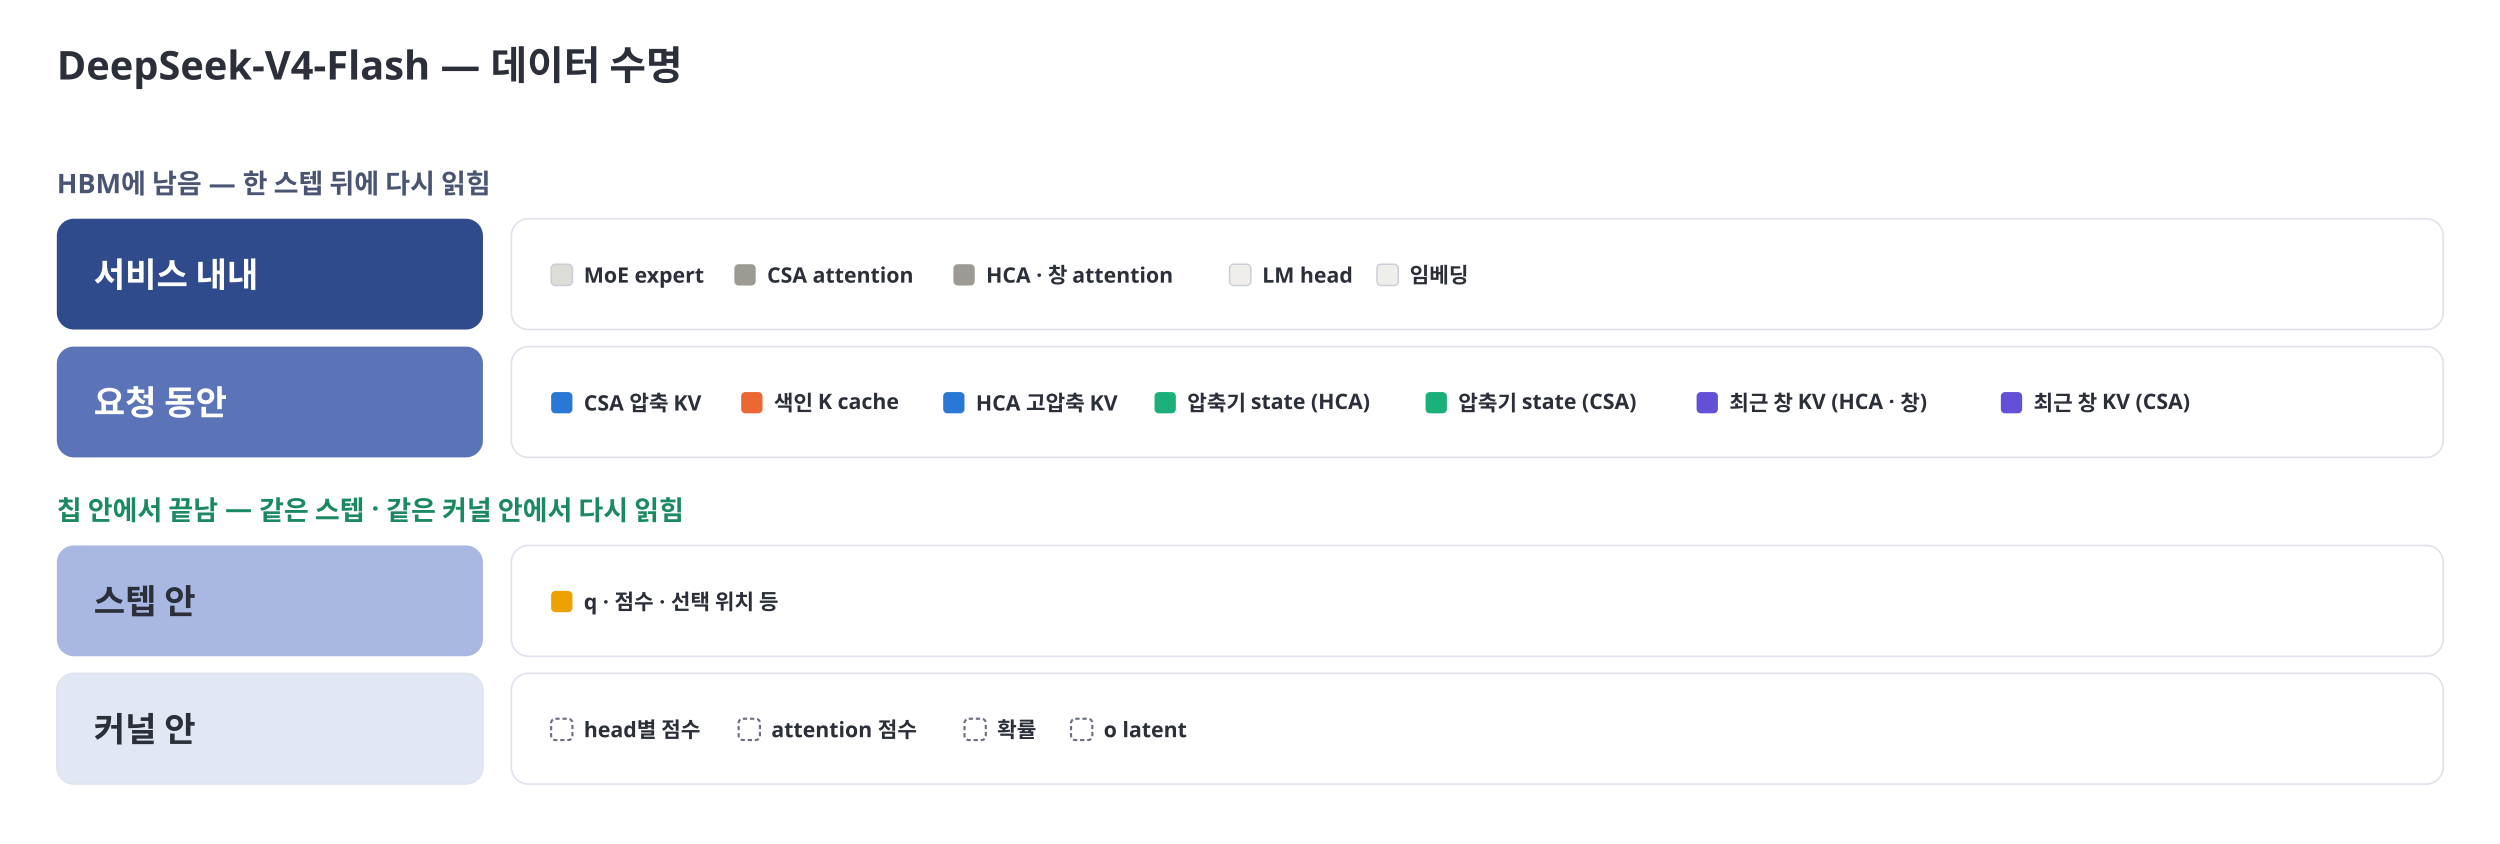
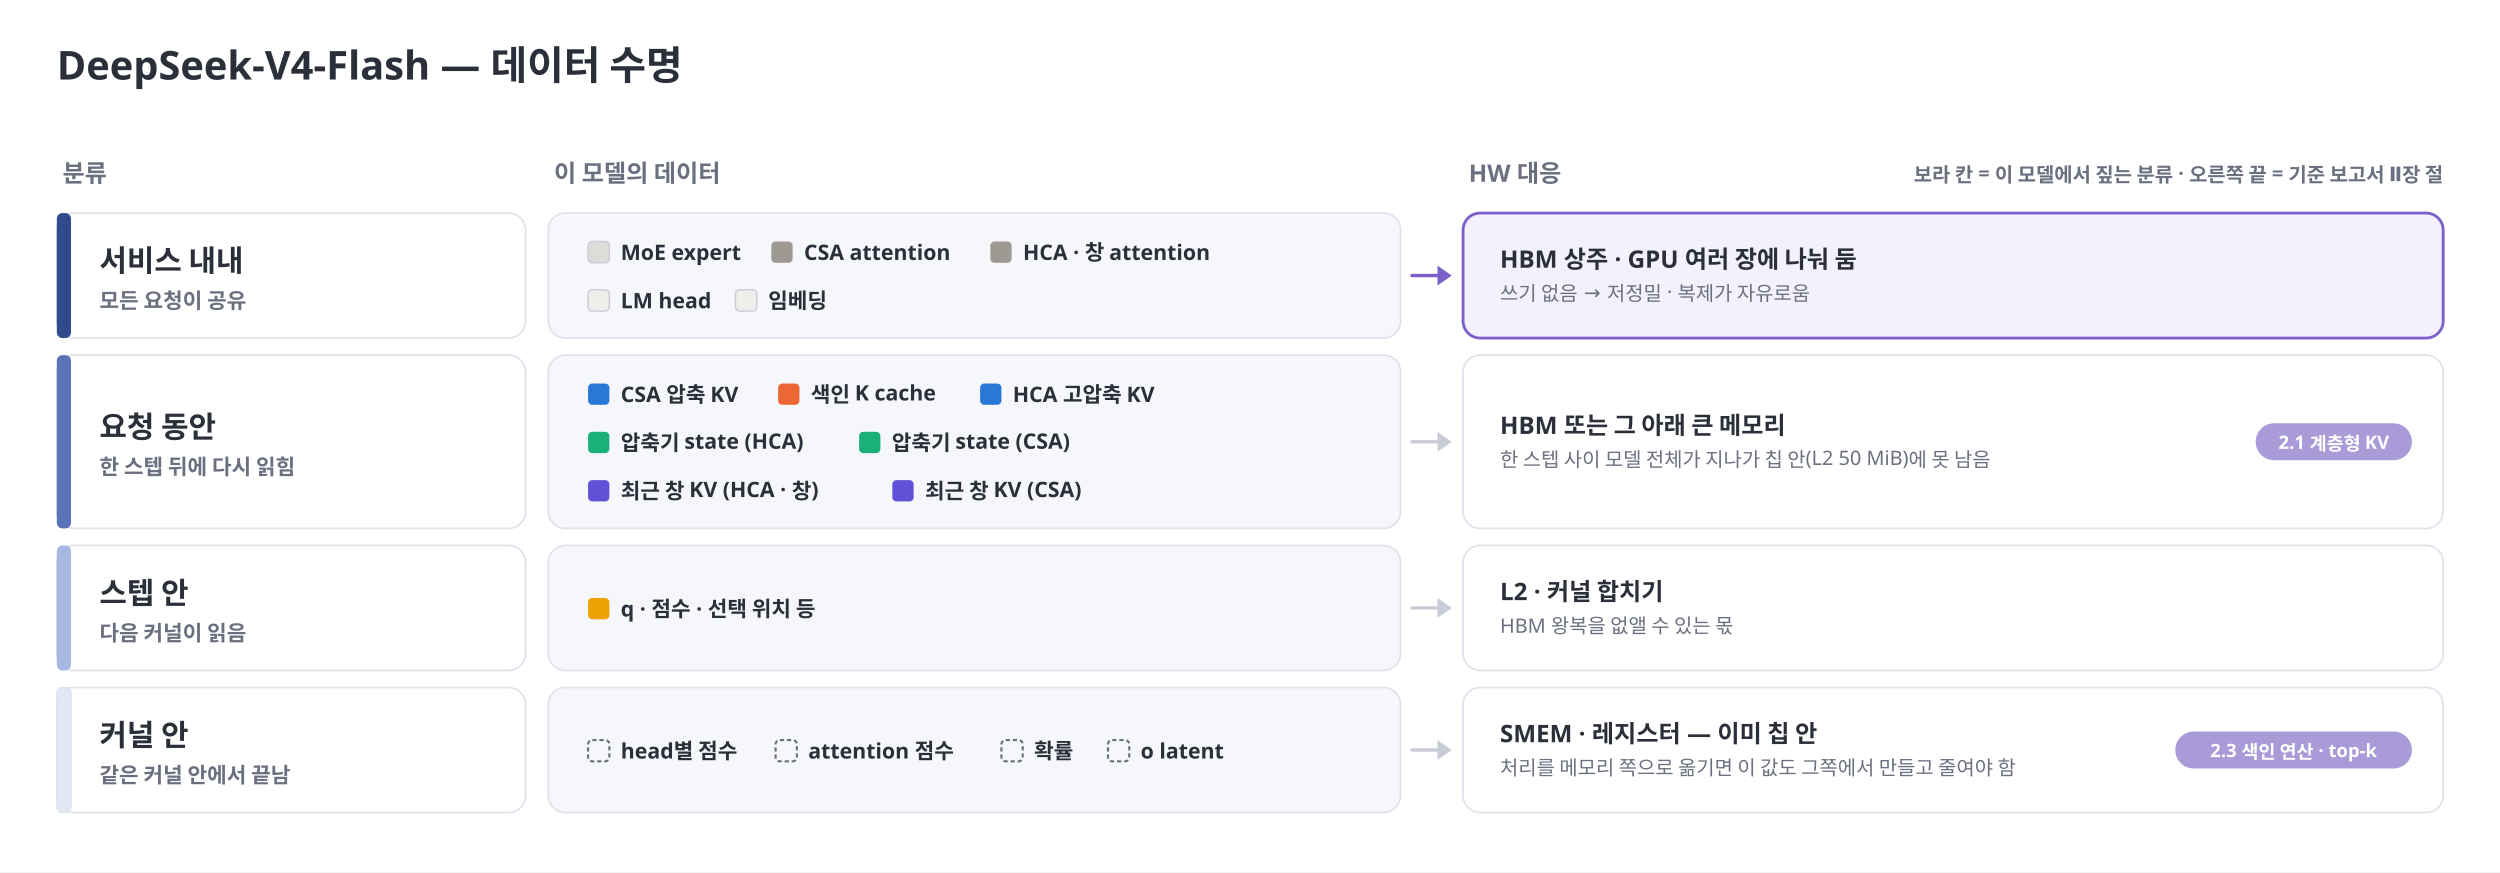
- <svg xmlns="http://www.w3.org/2000/svg" viewBox="0 0 1760 594" width="1760" height="594">
+ <svg xmlns="http://www.w3.org/2000/svg" viewBox="0 0 1760 614" width="1760" height="614">
  <rect width="100%" height="100%" fill="#ffffff" />
  <text x="40.0" y="56.0" font-family="'Noto Sans KR','Malgun Gothic',sans-serif" font-size="28" text-anchor="start" font-weight="800" fill="#2b2f3a">DeepSeek-V4-Flash — 데이터 수명</text>
-   <text x="40.0" y="136.0" font-family="'Noto Sans KR','Malgun Gothic',sans-serif" font-size="19" text-anchor="start" font-weight="800" fill="#4a5573">HBM에 남음 — 한 스텝 뒤에 다시 읽힘</text>
-   <rect x="40.0" y="154.0" width="300.0" height="78.0" rx="12" fill="#2f4b8c" stroke="none" stroke-width="1" />
-   <text x="66.0" y="202.0" font-family="'Noto Sans KR','Malgun Gothic',sans-serif" font-size="24" text-anchor="start" font-weight="800" fill="#ffffff">서비스 내내</text>
-   <rect x="360.0" y="154.0" width="1360.0" height="78.0" rx="12" fill="#ffffff" stroke="#dfe2ec" stroke-width="1.2" />
-   <rect x="388.0" y="186.0" width="15.0" height="15.0" rx="3" fill="#dddcd6" stroke="#c9ccd6" stroke-width="1" />
-   <text x="411.0" y="199.0" font-family="'Noto Sans KR','Malgun Gothic',sans-serif" font-size="15" text-anchor="start" font-weight="600" fill="#2b2f3a">MoE expert</text>
-   <rect x="517.0" y="186.0" width="15.0" height="15.0" rx="3" fill="#9c9a92" stroke="none" stroke-width="1" />
-   <text x="540.0" y="199.0" font-family="'Noto Sans KR','Malgun Gothic',sans-serif" font-size="15" text-anchor="start" font-weight="600" fill="#2b2f3a">CSA attention</text>
-   <rect x="671.2" y="186.0" width="15.0" height="15.0" rx="3" fill="#9c9a92" stroke="none" stroke-width="1" />
-   <text x="694.2" y="199.0" font-family="'Noto Sans KR','Malgun Gothic',sans-serif" font-size="15" text-anchor="start" font-weight="600" fill="#2b2f3a">HCA · 창 attention</text>
-   <rect x="865.6" y="186.0" width="15.0" height="15.0" rx="3" fill="#efeeea" stroke="#c9ccd6" stroke-width="1" />
-   <text x="888.6" y="199.0" font-family="'Noto Sans KR','Malgun Gothic',sans-serif" font-size="15" text-anchor="start" font-weight="600" fill="#2b2f3a">LM head</text>
-   <rect x="969.4" y="186.0" width="15.0" height="15.0" rx="3" fill="#efeeea" stroke="#c9ccd6" stroke-width="1" />
-   <text x="992.4" y="199.0" font-family="'Noto Sans KR','Malgun Gothic',sans-serif" font-size="15" text-anchor="start" font-weight="600" fill="#2b2f3a">임베딩</text>
-   <rect x="40.0" y="244.0" width="300.0" height="78.0" rx="12" fill="#5b74b8" stroke="none" stroke-width="1" />
-   <text x="66.0" y="292.0" font-family="'Noto Sans KR','Malgun Gothic',sans-serif" font-size="24" text-anchor="start" font-weight="800" fill="#ffffff">요청 동안</text>
-   <rect x="360.0" y="244.0" width="1360.0" height="78.0" rx="12" fill="#ffffff" stroke="#dfe2ec" stroke-width="1.2" />
-   <rect x="388.0" y="276.0" width="15.0" height="15.0" rx="3" fill="#2a78d6" stroke="none" stroke-width="1" />
-   <text x="411.0" y="289.0" font-family="'Noto Sans KR','Malgun Gothic',sans-serif" font-size="15" text-anchor="start" font-weight="600" fill="#2b2f3a">CSA 압축 KV</text>
-   <rect x="521.8" y="276.0" width="15.0" height="15.0" rx="3" fill="#eb6834" stroke="none" stroke-width="1" />
-   <text x="544.8" y="289.0" font-family="'Noto Sans KR','Malgun Gothic',sans-serif" font-size="15" text-anchor="start" font-weight="600" fill="#2b2f3a">색인 K cache</text>
-   <rect x="664.0" y="276.0" width="15.0" height="15.0" rx="3" fill="#2a78d6" stroke="none" stroke-width="1" />
-   <text x="687.0" y="289.0" font-family="'Noto Sans KR','Malgun Gothic',sans-serif" font-size="15" text-anchor="start" font-weight="600" fill="#2b2f3a">HCA 고압축 KV</text>
-   <rect x="812.8" y="276.0" width="15.0" height="15.0" rx="3" fill="#1baf7a" stroke="none" stroke-width="1" />
-   <text x="835.8" y="289.0" font-family="'Noto Sans KR','Malgun Gothic',sans-serif" font-size="15" text-anchor="start" font-weight="600" fill="#2b2f3a">압축기 state (HCA)</text>
-   <rect x="1003.6" y="276.0" width="15.0" height="15.0" rx="3" fill="#1baf7a" stroke="none" stroke-width="1" />
-   <text x="1026.6" y="289.0" font-family="'Noto Sans KR','Malgun Gothic',sans-serif" font-size="15" text-anchor="start" font-weight="600" fill="#2b2f3a">압축기 state (CSA)</text>
-   <rect x="1194.4" y="276.0" width="15.0" height="15.0" rx="3" fill="#6250d6" stroke="none" stroke-width="1" />
-   <text x="1217.4" y="289.0" font-family="'Noto Sans KR','Malgun Gothic',sans-serif" font-size="15" text-anchor="start" font-weight="600" fill="#2b2f3a">최근 창 KV (HCA · 창)</text>
-   <rect x="1408.6" y="276.0" width="15.0" height="15.0" rx="3" fill="#6250d6" stroke="none" stroke-width="1" />
-   <text x="1431.6" y="289.0" font-family="'Noto Sans KR','Malgun Gothic',sans-serif" font-size="15" text-anchor="start" font-weight="600" fill="#2b2f3a">최근 창 KV (CSA)</text>
-   <text x="40.0" y="366.0" font-family="'Noto Sans KR','Malgun Gothic',sans-serif" font-size="19" text-anchor="start" font-weight="800" fill="#1b8a62">칩 안에서 끝남 — 같은 스텝 · 같은 커널 안에서 다시 읽힘</text>
-   <rect x="40.0" y="384.0" width="300.0" height="78.0" rx="12" fill="#a9b8e2" stroke="none" stroke-width="1" />
-   <text x="66.0" y="432.0" font-family="'Noto Sans KR','Malgun Gothic',sans-serif" font-size="24" text-anchor="start" font-weight="800" fill="#2b2f3a">스텝 안</text>
-   <rect x="360.0" y="384.0" width="1360.0" height="78.0" rx="12" fill="#ffffff" stroke="#dfe2ec" stroke-width="1.2" />
-   <rect x="388.0" y="416.0" width="15.0" height="15.0" rx="3" fill="#eda100" stroke="none" stroke-width="1" />
-   <text x="411.0" y="429.0" font-family="'Noto Sans KR','Malgun Gothic',sans-serif" font-size="15" text-anchor="start" font-weight="600" fill="#2b2f3a">q · 점수 · 선택 위치 등</text>
-   <rect x="40.0" y="474.0" width="300.0" height="78.0" rx="12" fill="#e1e7f5" stroke="#dfe2ec" stroke-width="1" />
-   <text x="66.0" y="522.0" font-family="'Noto Sans KR','Malgun Gothic',sans-serif" font-size="24" text-anchor="start" font-weight="800" fill="#2b2f3a">커널 안</text>
-   <rect x="360.0" y="474.0" width="1360.0" height="78.0" rx="12" fill="#ffffff" stroke="#dfe2ec" stroke-width="1.2" />
-   <rect x="388.0" y="506.0" width="15" height="15" rx="3" fill="none" stroke="#6b7080" stroke-width="1.5" stroke-dasharray="3 2" />
-   <text x="411.0" y="519.0" font-family="'Noto Sans KR','Malgun Gothic',sans-serif" font-size="15" text-anchor="start" font-weight="600" fill="#2b2f3a">head별 점수</text>
-   <rect x="520.0" y="506.0" width="15" height="15" rx="3" fill="none" stroke="#6b7080" stroke-width="1.5" stroke-dasharray="3 2" />
-   <text x="543.0" y="519.0" font-family="'Noto Sans KR','Malgun Gothic',sans-serif" font-size="15" text-anchor="start" font-weight="600" fill="#2b2f3a">attention 점수</text>
-   <rect x="679.0" y="506.0" width="15" height="15" rx="3" fill="none" stroke="#6b7080" stroke-width="1.5" stroke-dasharray="3 2" />
-   <text x="702.0" y="519.0" font-family="'Noto Sans KR','Malgun Gothic',sans-serif" font-size="15" text-anchor="start" font-weight="600" fill="#2b2f3a">확률</text>
-   <rect x="754.0" y="506.0" width="15" height="15" rx="3" fill="none" stroke="#6b7080" stroke-width="1.5" stroke-dasharray="3 2" />
-   <text x="777.0" y="519.0" font-family="'Noto Sans KR','Malgun Gothic',sans-serif" font-size="15" text-anchor="start" font-weight="600" fill="#2b2f3a">o latent</text>
+   <text x="44.0" y="128.0" font-family="'Noto Sans KR','Malgun Gothic',sans-serif" font-size="17" text-anchor="start" font-weight="800" fill="#6b7080">분류</text>
+   <text x="390.0" y="128.0" font-family="'Noto Sans KR','Malgun Gothic',sans-serif" font-size="17" text-anchor="start" font-weight="800" fill="#6b7080">이 모델의 데이터</text>
+   <text x="1034.0" y="128.0" font-family="'Noto Sans KR','Malgun Gothic',sans-serif" font-size="17" text-anchor="start" font-weight="800" fill="#6b7080">HW 대응</text>
+   <text x="1720.0" y="128.0" font-family="'Noto Sans KR','Malgun Gothic',sans-serif" font-size="14" text-anchor="end" font-weight="600" fill="#6b7080">보라 칸 = 이 모델에서 짚는 분류 · 오른쪽 끝 = 기준 보고서 Ⅱ장 절</text>
+   <rect x="40.0" y="150.0" width="330.0" height="88.0" rx="12" fill="#ffffff" stroke="#dfe2ec" stroke-width="1.2" />
+   <rect x="40.0" y="150.0" width="10.0" height="88.0" rx="4" fill="#2f4b8c" stroke="none" stroke-width="1" />
+   <text x="70.0" y="191.0" font-family="'Noto Sans KR','Malgun Gothic',sans-serif" font-size="21" text-anchor="start" font-weight="800" fill="#2b2f3a">서비스 내내</text>
+   <text x="70.0" y="217.0" font-family="'Noto Sans KR','Malgun Gothic',sans-serif" font-size="15" text-anchor="start" font-weight="700" fill="#6b7080">모든 요청이 공유</text>
+   <rect x="386.0" y="150.0" width="600.0" height="88.0" rx="12" fill="#f6f7fb" stroke="#dfe2ec" stroke-width="1.2" />
+   <rect x="414.0" y="170.0" width="15.0" height="15.0" rx="3" fill="#dddcd6" stroke="#c9ccd6" stroke-width="1" />
+   <text x="437.0" y="183.0" font-family="'Noto Sans KR','Malgun Gothic',sans-serif" font-size="15" text-anchor="start" font-weight="600" fill="#2b2f3a">MoE expert</text>
+   <rect x="543.0" y="170.0" width="15.0" height="15.0" rx="3" fill="#9c9a92" stroke="none" stroke-width="1" />
+   <text x="566.0" y="183.0" font-family="'Noto Sans KR','Malgun Gothic',sans-serif" font-size="15" text-anchor="start" font-weight="600" fill="#2b2f3a">CSA attention</text>
+   <rect x="697.2" y="170.0" width="15.0" height="15.0" rx="3" fill="#9c9a92" stroke="none" stroke-width="1" />
+   <text x="720.2" y="183.0" font-family="'Noto Sans KR','Malgun Gothic',sans-serif" font-size="15" text-anchor="start" font-weight="600" fill="#2b2f3a">HCA · 창 attention</text>
+   <rect x="414.0" y="204.0" width="15.0" height="15.0" rx="3" fill="#efeeea" stroke="#c9ccd6" stroke-width="1" />
+   <text x="437.0" y="217.0" font-family="'Noto Sans KR','Malgun Gothic',sans-serif" font-size="15" text-anchor="start" font-weight="600" fill="#2b2f3a">LM head</text>
+   <rect x="517.8" y="204.0" width="15.0" height="15.0" rx="3" fill="#efeeea" stroke="#c9ccd6" stroke-width="1" />
+   <text x="540.8" y="217.0" font-family="'Noto Sans KR','Malgun Gothic',sans-serif" font-size="15" text-anchor="start" font-weight="600" fill="#2b2f3a">임베딩</text>
+   <rect x="1030.0" y="150.0" width="690.0" height="88.0" rx="12" fill="#f3f1fc" stroke="#7b61c9" stroke-width="2" />
+   <line x1="994.0" y1="194.0" x2="1014.0" y2="194.0" stroke="#7b61c9" stroke-width="2.4" stroke-linecap="round" />
+   <path d="M1012.0,187.0 L1022.0,194.0 L1012.0,201.0 Z" fill="#7b61c9" />
+   <text x="1056.0" y="188.5" font-family="'Noto Sans KR','Malgun Gothic',sans-serif" font-size="17" text-anchor="start" font-weight="800" fill="#2b2f3a">HBM 상주 · GPU 여러 장에 나눠 둠</text>
+   <text x="1056.0" y="211.5" font-family="'Noto Sans KR','Malgun Gothic',sans-serif" font-size="14" text-anchor="start" font-weight="400" fill="#6b7080">쓰기 없음 → 저정밀 · 복제가 자유로움</text>
+   <rect x="40.0" y="250.0" width="330.0" height="122.0" rx="12" fill="#ffffff" stroke="#dfe2ec" stroke-width="1.2" />
+   <rect x="40.0" y="250.0" width="10.0" height="122.0" rx="4" fill="#5b74b8" stroke="none" stroke-width="1" />
+   <text x="70.0" y="308.0" font-family="'Noto Sans KR','Malgun Gothic',sans-serif" font-size="21" text-anchor="start" font-weight="800" fill="#2b2f3a">요청 동안</text>
+   <text x="70.0" y="334.0" font-family="'Noto Sans KR','Malgun Gothic',sans-serif" font-size="15" text-anchor="start" font-weight="700" fill="#6b7080">한 스텝 뒤에 다시 읽힘</text>
+   <rect x="386.0" y="250.0" width="600.0" height="122.0" rx="12" fill="#f6f7fb" stroke="#dfe2ec" stroke-width="1.2" />
+   <rect x="414.0" y="270.0" width="15.0" height="15.0" rx="3" fill="#2a78d6" stroke="none" stroke-width="1" />
+   <text x="437.0" y="283.0" font-family="'Noto Sans KR','Malgun Gothic',sans-serif" font-size="15" text-anchor="start" font-weight="600" fill="#2b2f3a">CSA 압축 KV</text>
+   <rect x="547.8" y="270.0" width="15.0" height="15.0" rx="3" fill="#eb6834" stroke="none" stroke-width="1" />
+   <text x="570.8" y="283.0" font-family="'Noto Sans KR','Malgun Gothic',sans-serif" font-size="15" text-anchor="start" font-weight="600" fill="#2b2f3a">색인 K cache</text>
+   <rect x="690.0" y="270.0" width="15.0" height="15.0" rx="3" fill="#2a78d6" stroke="none" stroke-width="1" />
+   <text x="713.0" y="283.0" font-family="'Noto Sans KR','Malgun Gothic',sans-serif" font-size="15" text-anchor="start" font-weight="600" fill="#2b2f3a">HCA 고압축 KV</text>
+   <rect x="414.0" y="304.0" width="15.0" height="15.0" rx="3" fill="#1baf7a" stroke="none" stroke-width="1" />
+   <text x="437.0" y="317.0" font-family="'Noto Sans KR','Malgun Gothic',sans-serif" font-size="15" text-anchor="start" font-weight="600" fill="#2b2f3a">압축기 state (HCA)</text>
+   <rect x="604.8" y="304.0" width="15.0" height="15.0" rx="3" fill="#1baf7a" stroke="none" stroke-width="1" />
+   <text x="627.8" y="317.0" font-family="'Noto Sans KR','Malgun Gothic',sans-serif" font-size="15" text-anchor="start" font-weight="600" fill="#2b2f3a">압축기 state (CSA)</text>
+   <rect x="414.0" y="338.0" width="15.0" height="15.0" rx="3" fill="#6250d6" stroke="none" stroke-width="1" />
+   <text x="437.0" y="351.0" font-family="'Noto Sans KR','Malgun Gothic',sans-serif" font-size="15" text-anchor="start" font-weight="600" fill="#2b2f3a">최근 창 KV (HCA · 창)</text>
+   <rect x="628.2" y="338.0" width="15.0" height="15.0" rx="3" fill="#6250d6" stroke="none" stroke-width="1" />
+   <text x="651.2" y="351.0" font-family="'Noto Sans KR','Malgun Gothic',sans-serif" font-size="15" text-anchor="start" font-weight="600" fill="#2b2f3a">최근 창 KV (CSA)</text>
+   <rect x="1030.0" y="250.0" width="690.0" height="122.0" rx="12" fill="#ffffff" stroke="#dfe2ec" stroke-width="1.2" />
+   <line x1="994.0" y1="311.0" x2="1014.0" y2="311.0" stroke="#c9ccd6" stroke-width="2.4" stroke-linecap="round" />
+   <path d="M1012.0,304.0 L1022.0,311.0 L1012.0,318.0 Z" fill="#c9ccd6" />
+   <text x="1056.0" y="305.5" font-family="'Noto Sans KR','Malgun Gothic',sans-serif" font-size="17" text-anchor="start" font-weight="700" fill="#2b2f3a">HBM 또는 그 아래 큰 메모리</text>
+   <text x="1056.0" y="328.5" font-family="'Noto Sans KR','Malgun Gothic',sans-serif" font-size="14" text-anchor="start" font-weight="400" fill="#6b7080">한 스텝 사이 모델 전체가 지나가 칩 안(L2 50 MiB)에 못 남음</text>
+   <rect x="1588.0" y="298.0" width="110.0" height="26.0" rx="13" fill="#a99bd8" stroke="none" stroke-width="1.5" />
+   <text x="1643.0" y="316.0" font-family="'Noto Sans KR','Malgun Gothic',sans-serif" font-size="13" text-anchor="middle" font-weight="700" fill="#ffffff">2.1 계층형 KV</text>
+   <rect x="40.0" y="384.0" width="330.0" height="88.0" rx="12" fill="#ffffff" stroke="#dfe2ec" stroke-width="1.2" />
+   <rect x="40.0" y="384.0" width="10.0" height="88.0" rx="4" fill="#a9b8e2" stroke="none" stroke-width="1" />
+   <text x="70.0" y="425.0" font-family="'Noto Sans KR','Malgun Gothic',sans-serif" font-size="21" text-anchor="start" font-weight="800" fill="#2b2f3a">스텝 안</text>
+   <text x="70.0" y="451.0" font-family="'Noto Sans KR','Malgun Gothic',sans-serif" font-size="15" text-anchor="start" font-weight="700" fill="#6b7080">다음 커널이 읽음</text>
+   <rect x="386.0" y="384.0" width="600.0" height="88.0" rx="12" fill="#f6f7fb" stroke="#dfe2ec" stroke-width="1.2" />
+   <rect x="414.0" y="421.0" width="15.0" height="15.0" rx="3" fill="#eda100" stroke="none" stroke-width="1" />
+   <text x="437.0" y="434.0" font-family="'Noto Sans KR','Malgun Gothic',sans-serif" font-size="15" text-anchor="start" font-weight="600" fill="#2b2f3a">q · 점수 · 선택 위치 등</text>
+   <rect x="1030.0" y="384.0" width="690.0" height="88.0" rx="12" fill="#ffffff" stroke="#dfe2ec" stroke-width="1.2" />
+   <line x1="994.0" y1="428.0" x2="1014.0" y2="428.0" stroke="#c9ccd6" stroke-width="2.4" stroke-linecap="round" />
+   <path d="M1012.0,421.0 L1022.0,428.0 L1012.0,435.0 Z" fill="#c9ccd6" />
+   <text x="1056.0" y="422.5" font-family="'Noto Sans KR','Malgun Gothic',sans-serif" font-size="17" text-anchor="start" font-weight="700" fill="#2b2f3a">L2 · 커널 합치기</text>
+   <text x="1056.0" y="445.5" font-family="'Noto Sans KR','Malgun Gothic',sans-serif" font-size="14" text-anchor="start" font-weight="400" fill="#6b7080">HBM 왕복을 없앨 수 있는 몫</text>
+   <rect x="40.0" y="484.0" width="330.0" height="88.0" rx="12" fill="#ffffff" stroke="#dfe2ec" stroke-width="1.2" />
+   <rect x="40.0" y="484.0" width="10.0" height="88.0" rx="4" fill="#e1e7f5" stroke="#dfe2ec" stroke-width="1" />
+   <text x="70.0" y="525.0" font-family="'Noto Sans KR','Malgun Gothic',sans-serif" font-size="21" text-anchor="start" font-weight="800" fill="#2b2f3a">커널 안</text>
+   <text x="70.0" y="551.0" font-family="'Noto Sans KR','Malgun Gothic',sans-serif" font-size="15" text-anchor="start" font-weight="700" fill="#6b7080">같은 커널 안에서 끝남</text>
+   <rect x="386.0" y="484.0" width="600.0" height="88.0" rx="12" fill="#f6f7fb" stroke="#dfe2ec" stroke-width="1.2" />
+   <rect x="414.0" y="521.0" width="15" height="15" rx="3" fill="none" stroke="#6b7080" stroke-width="1.5" stroke-dasharray="3 2" />
+   <text x="437.0" y="534.0" font-family="'Noto Sans KR','Malgun Gothic',sans-serif" font-size="15" text-anchor="start" font-weight="600" fill="#2b2f3a">head별 점수</text>
+   <rect x="546.0" y="521.0" width="15" height="15" rx="3" fill="none" stroke="#6b7080" stroke-width="1.5" stroke-dasharray="3 2" />
+   <text x="569.0" y="534.0" font-family="'Noto Sans KR','Malgun Gothic',sans-serif" font-size="15" text-anchor="start" font-weight="600" fill="#2b2f3a">attention 점수</text>
+   <rect x="705.0" y="521.0" width="15" height="15" rx="3" fill="none" stroke="#6b7080" stroke-width="1.5" stroke-dasharray="3 2" />
+   <text x="728.0" y="534.0" font-family="'Noto Sans KR','Malgun Gothic',sans-serif" font-size="15" text-anchor="start" font-weight="600" fill="#2b2f3a">확률</text>
+   <rect x="780.0" y="521.0" width="15" height="15" rx="3" fill="none" stroke="#6b7080" stroke-width="1.5" stroke-dasharray="3 2" />
+   <text x="803.0" y="534.0" font-family="'Noto Sans KR','Malgun Gothic',sans-serif" font-size="15" text-anchor="start" font-weight="600" fill="#2b2f3a">o latent</text>
+   <rect x="1030.0" y="484.0" width="690.0" height="88.0" rx="12" fill="#ffffff" stroke="#dfe2ec" stroke-width="1.2" />
+   <line x1="994.0" y1="528.0" x2="1014.0" y2="528.0" stroke="#c9ccd6" stroke-width="2.4" stroke-linecap="round" />
+   <path d="M1012.0,521.0 L1022.0,528.0 L1012.0,535.0 Z" fill="#c9ccd6" />
+   <text x="1056.0" y="522.5" font-family="'Noto Sans KR','Malgun Gothic',sans-serif" font-size="17" text-anchor="start" font-weight="700" fill="#2b2f3a">SMEM · 레지스터 — 이미 칩 안</text>
+   <text x="1056.0" y="545.5" font-family="'Noto Sans KR','Malgun Gothic',sans-serif" font-size="14" text-anchor="start" font-weight="400" fill="#6b7080">처리를 메모리 쪽으로 옮기면 이 값도 그쪽에서 만들고 줄여야 함</text>
+   <rect x="1531.4" y="515.0" width="166.6" height="26.0" rx="13" fill="#a99bd8" stroke="none" stroke-width="1.5" />
+   <text x="1614.7" y="533.0" font-family="'Noto Sans KR','Malgun Gothic',sans-serif" font-size="13" text-anchor="middle" font-weight="700" fill="#ffffff">2.3 색인 연산 · top-k</text>
</svg>
